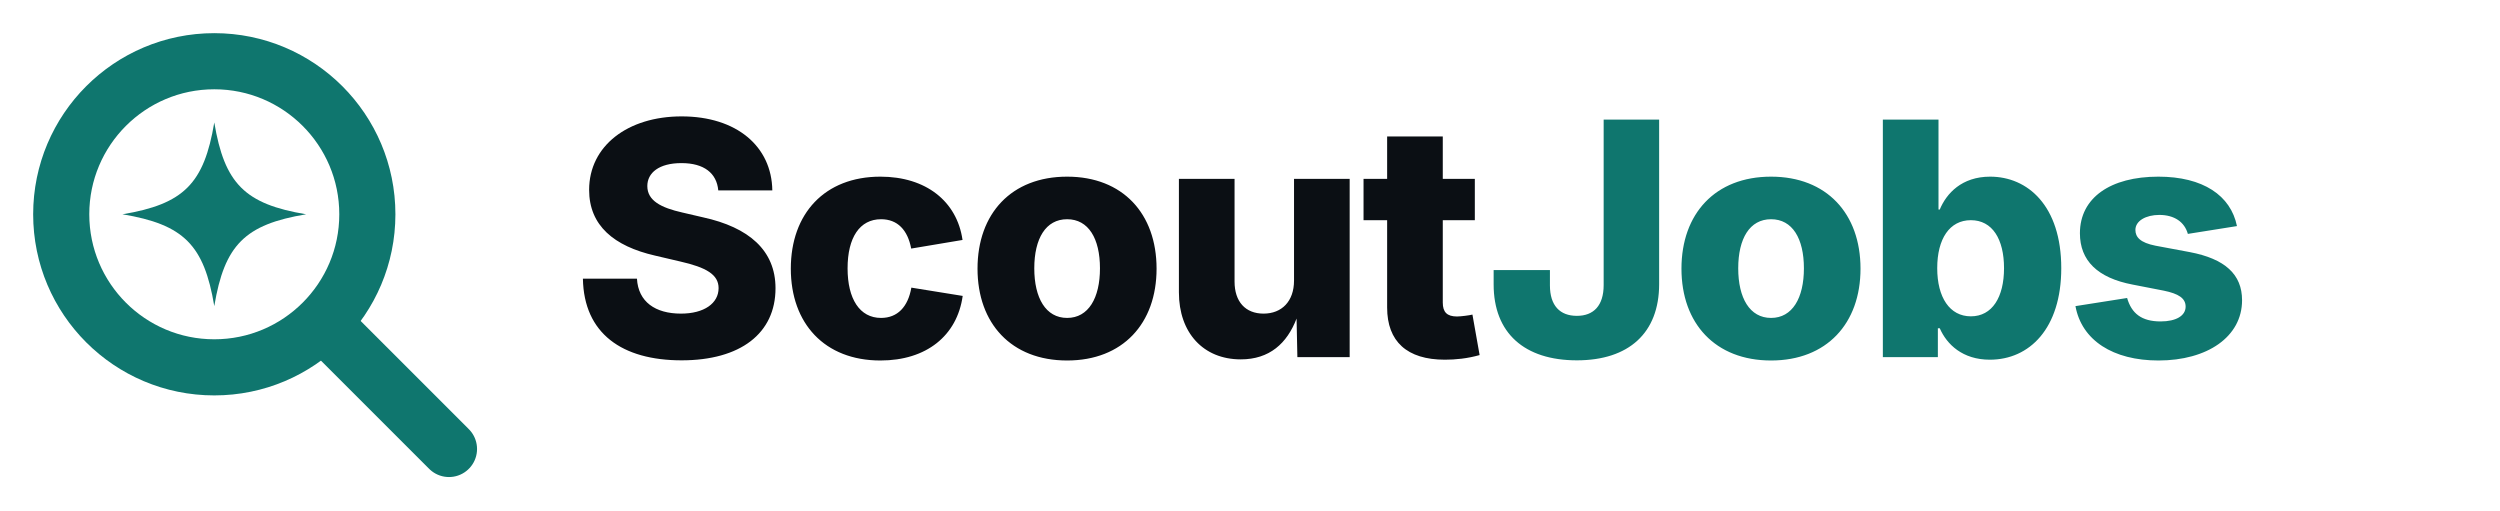
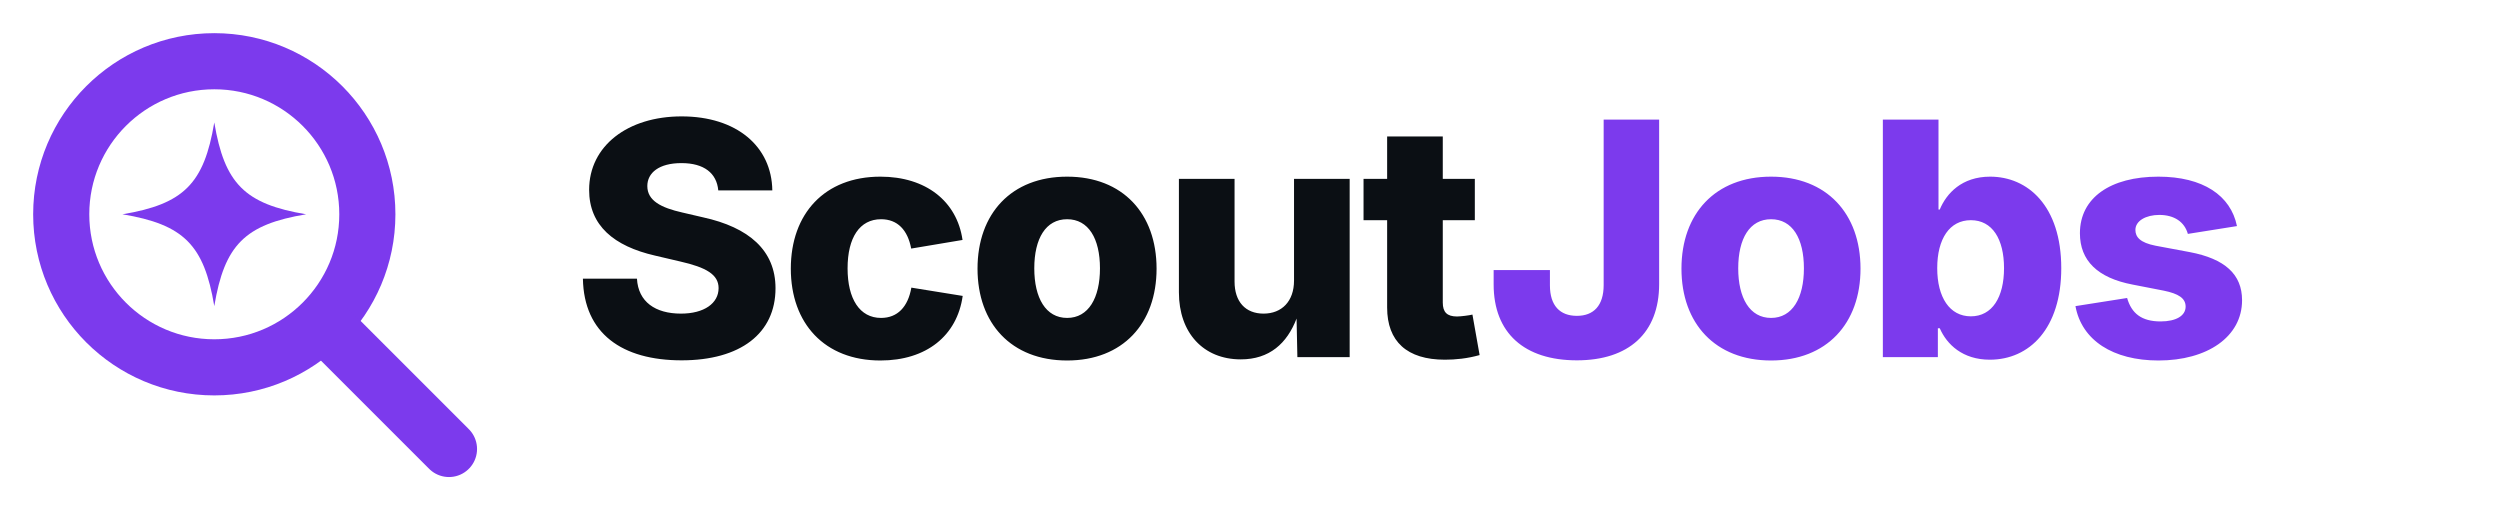
<svg xmlns="http://www.w3.org/2000/svg" viewBox="0 0 490 100" role="img" aria-label="ScoutJobs">
-   <g fill="none" stroke="#0F766E" stroke-width="11" stroke-linecap="round" stroke-linejoin="round">
+   <g fill="none" stroke="#7C3AED" stroke-width="11" stroke-linecap="round" stroke-linejoin="round">
    <circle cx="42" cy="42" r="30" />
    <path d="M64 64 L88 88" />
-     <path d="M42 24 C44 36 48 40 60 42 C48 44 44 48 42 60 C40 48 36 44 24 42 C36 40 40 36 42 24 Z" fill="#0F766E" stroke="none" />
+     <path d="M42 24 C44 36 48 40 60 42 C48 44 44 48 42 60 C40 48 36 44 24 42 C36 40 40 36 42 24 Z" fill="#7C3AED" stroke="none" />
  </g>
-   <text x="112" y="70" font-family="Inter, ui-sans-serif, system-ui, -apple-system, 'Segoe UI', Roboto, Helvetica, Arial, sans-serif" font-size="64" font-weight="800" letter-spacing="-1.5" fill="#0B0F14">Scout<tspan fill="#0F766E">Jobs</tspan>
+   <text x="112" y="70" font-family="Inter, ui-sans-serif, system-ui, -apple-system, 'Segoe UI', Roboto, Helvetica, Arial, sans-serif" font-size="64" font-weight="800" letter-spacing="-1.5" fill="#0B0F14">Scout<tspan fill="#7C3AED">Jobs</tspan>
  </text>
</svg>
